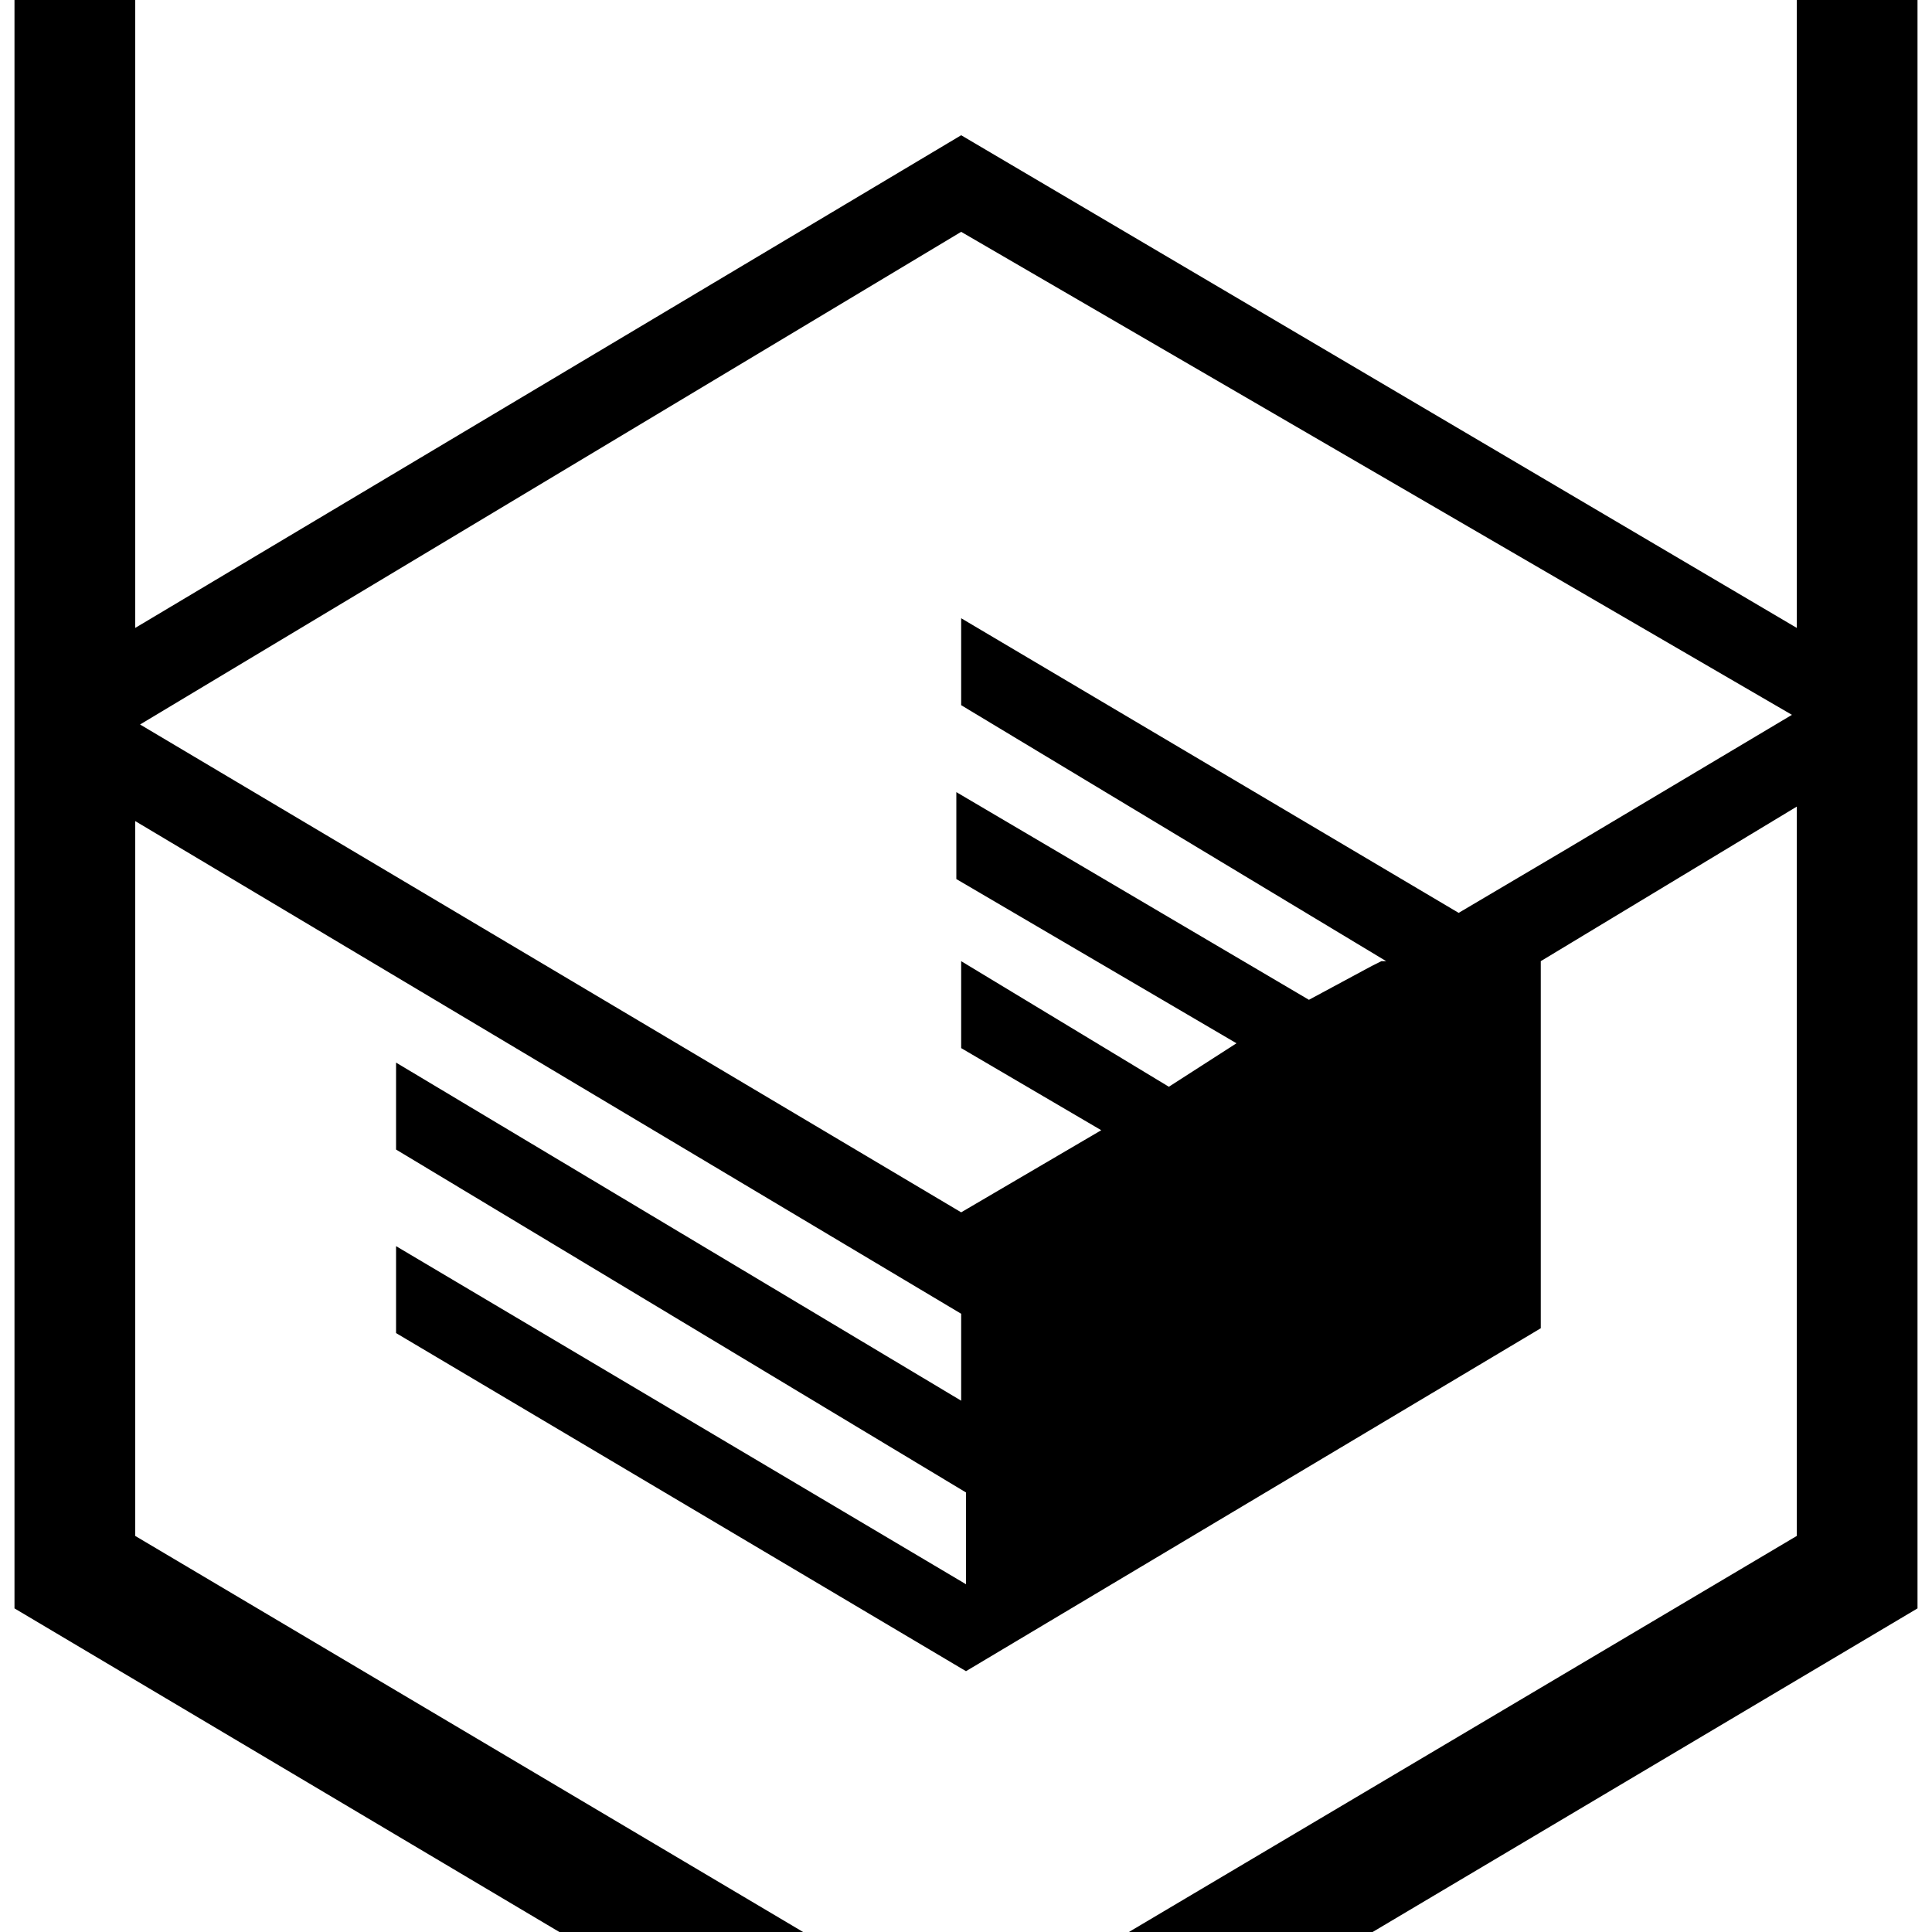
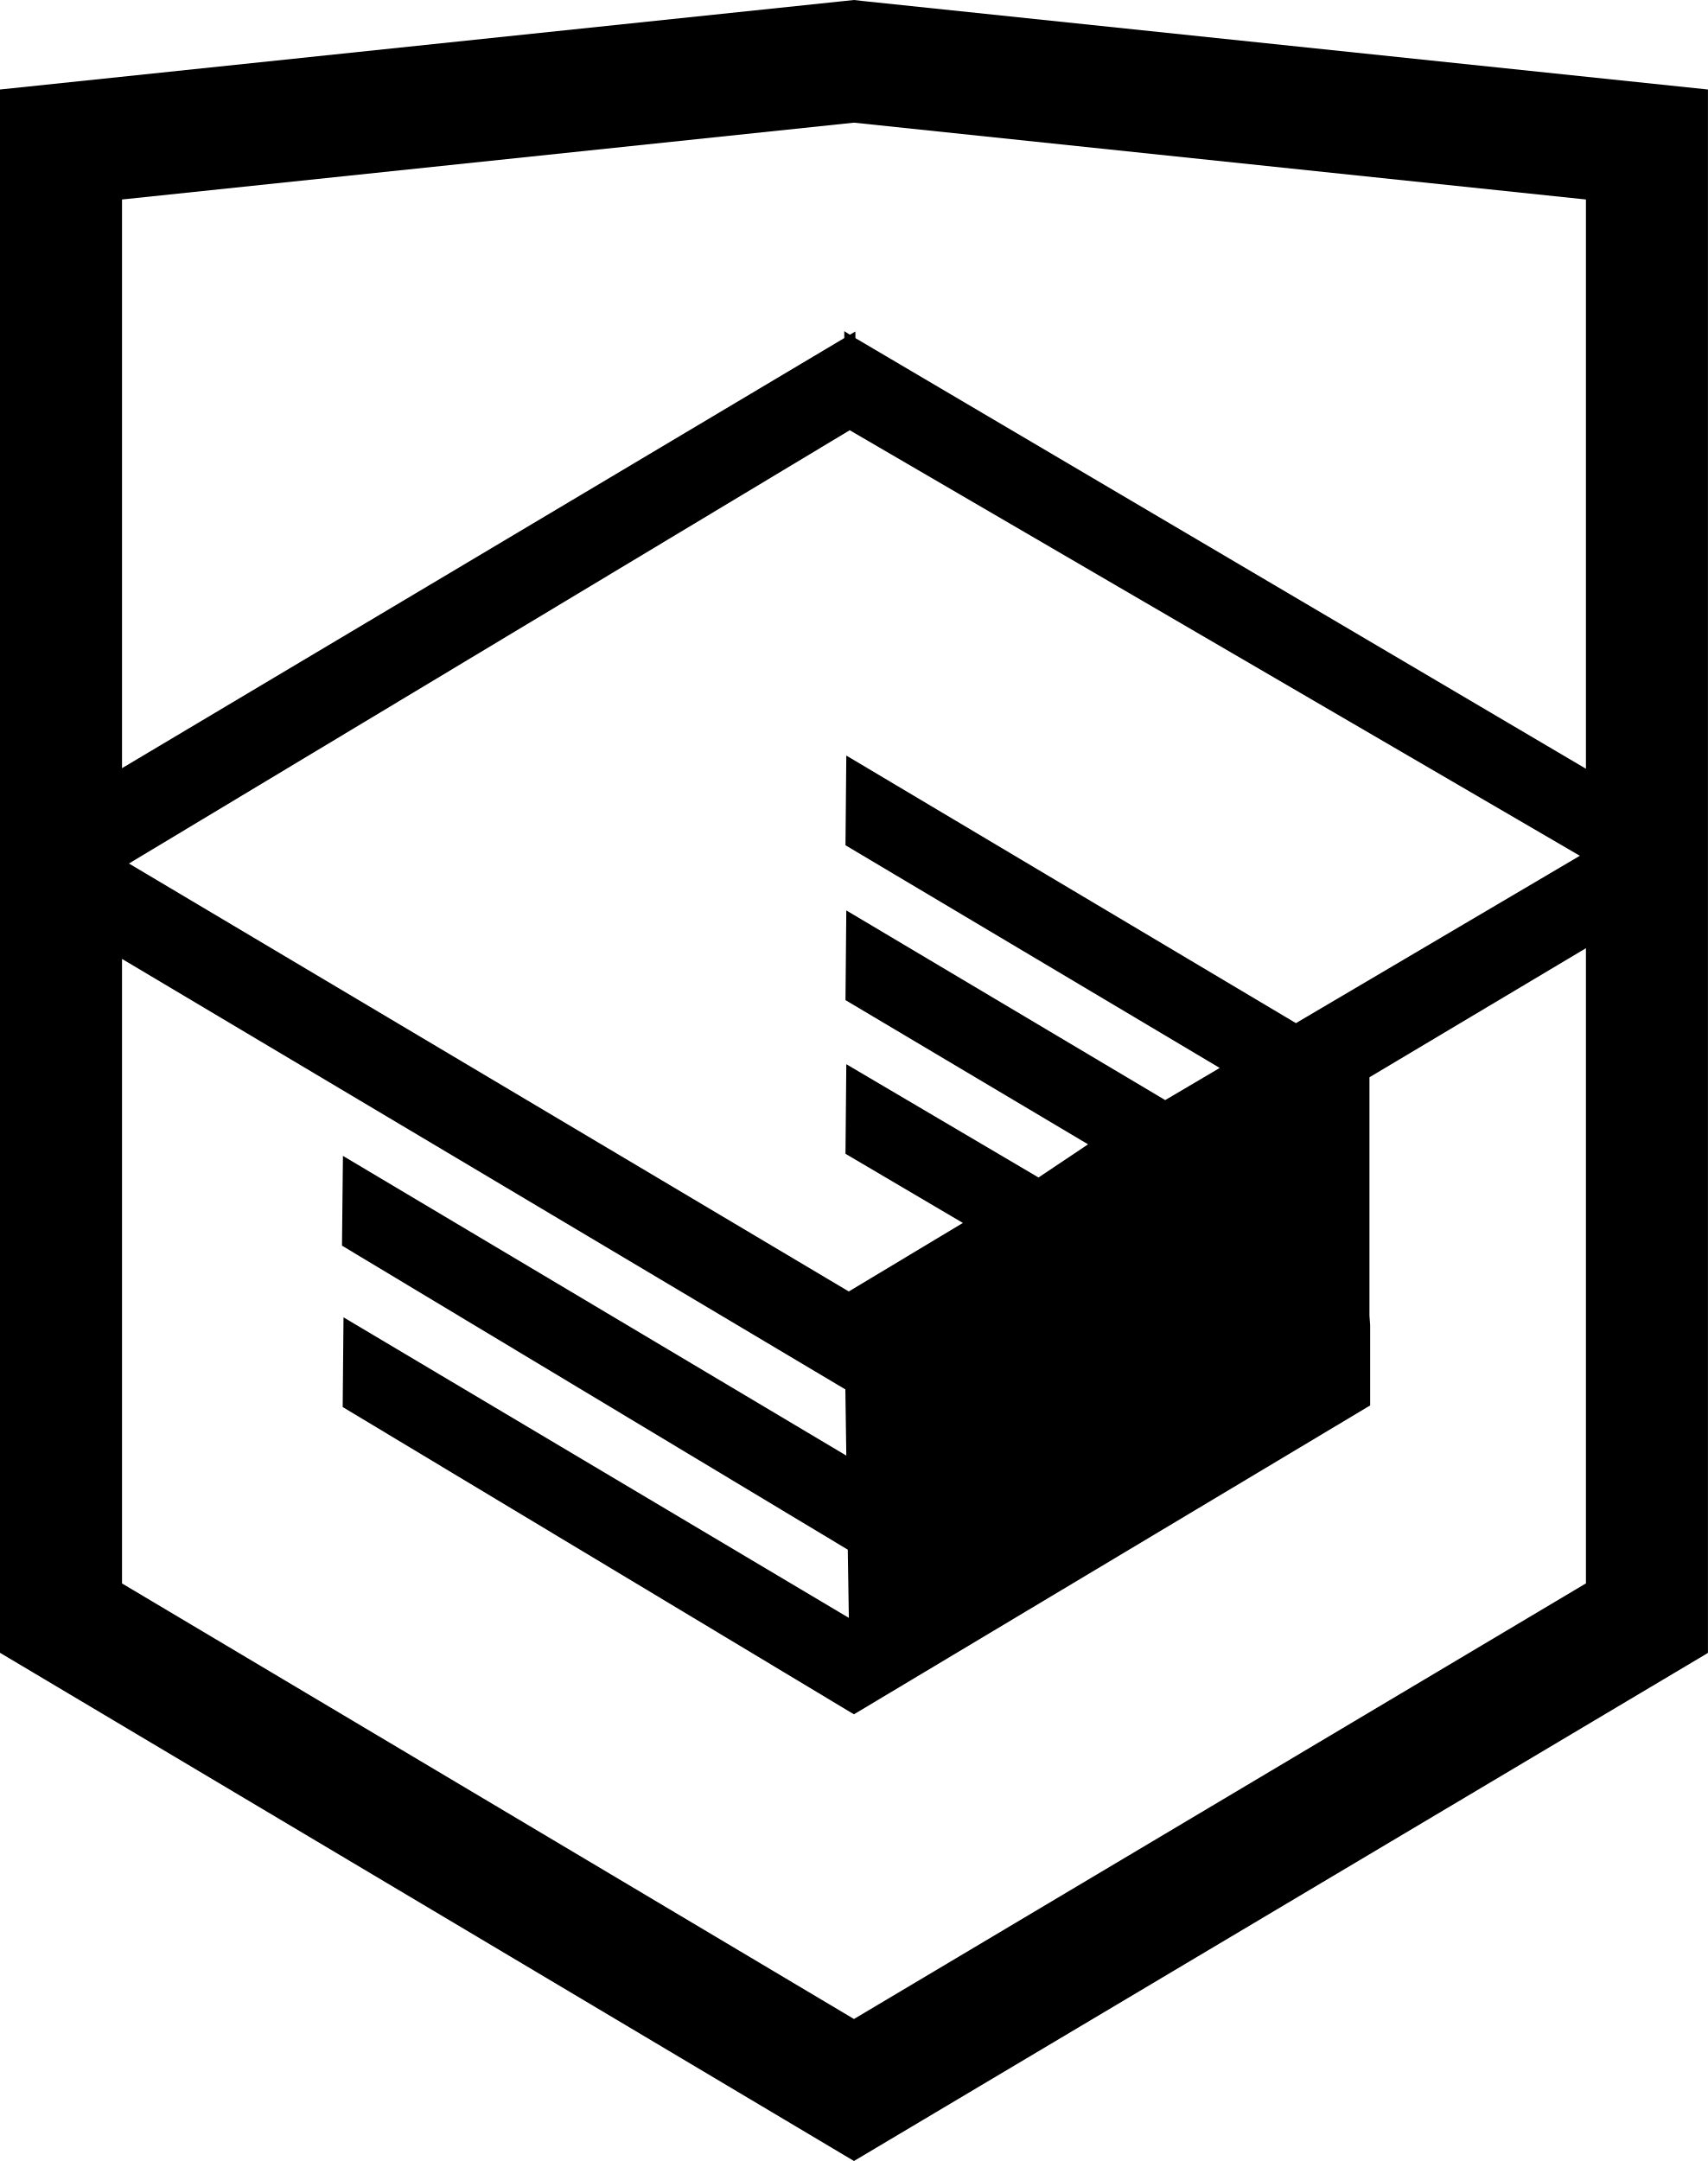
- <svg xmlns="http://www.w3.org/2000/svg" viewBox="10 10 40 40">
-   <path d="M30.2 5H30L10.3 7.1v36.2L30 55l19.7-11.7V7.1L30.2 5zm17 36.8L30 52 12.8 41.8V27l17.1 10.2V39l-11.7-7v1.8L30 40.9v1.9l-11.8-7v1.8l11.8 7 11.9-7.1v-7.6l5.3-3.2v15.1zm-.1-17l-4.7 2.8-2.2 1.3-10.3-6.1v1.8l8.8 5.3h-.1l-.2.1-1.3.7-7.3-4.3v1.8l5.8 3.4-1.4.9-4.3-2.6v1.8l2.9 1.7-2.9 1.7-17-10.1 17-10.2 17.2 10zm.1-1.8L29.9 12.8 12.8 23V9.4L30 7.6l17.2 1.8V23z" />
+ <svg xmlns="http://www.w3.org/2000/svg" version="1.0" id="Layer_1" x="0px" y="0px" width="26.943px" height="34.09px" viewBox="0 0 26.943 34.09" enable-background="new 0 0 26.943 34.09" xml:space="preserve">
+   <path d="M13.62,0.017L13.472,0L0,1.412v24.661l13.472,8.017l13.43-7.99l0.042-0.026V1.412L13.62,0.017z M25.019,12.127L13.495,5.334     l-0.001-0.104L13.407,5.28l-0.088-0.056v0.109L1.925,12.118V3.147l11.547-1.212l11.547,1.212V12.127z M13.405,6.787L24.923,13.5     l-4.479,2.64l-7.093-4.221l-0.013,1.415l5.904,3.513l-0.86,0.507l-5.031-2.992l-0.013,1.415l3.827,2.275l-0.782,0.523l-3.032-1.787     l-0.013,1.413l1.852,1.091l-1.8,1.081L2.034,13.622L13.405,6.787z M1.925,15.127l11.411,6.791l0.015,1.044l-7.941-4.728L5.395,19.65     l7.979,4.796l0.017,1.076l-7.972-4.741l-0.013,1.415l8.021,4.821l0.045,0.026l8.143-4.872v-1.268l-0.011-0.148v-3.761l3.415-2.036     v10.02L13.472,31.85L1.925,24.979V15.127z" />
</svg>
